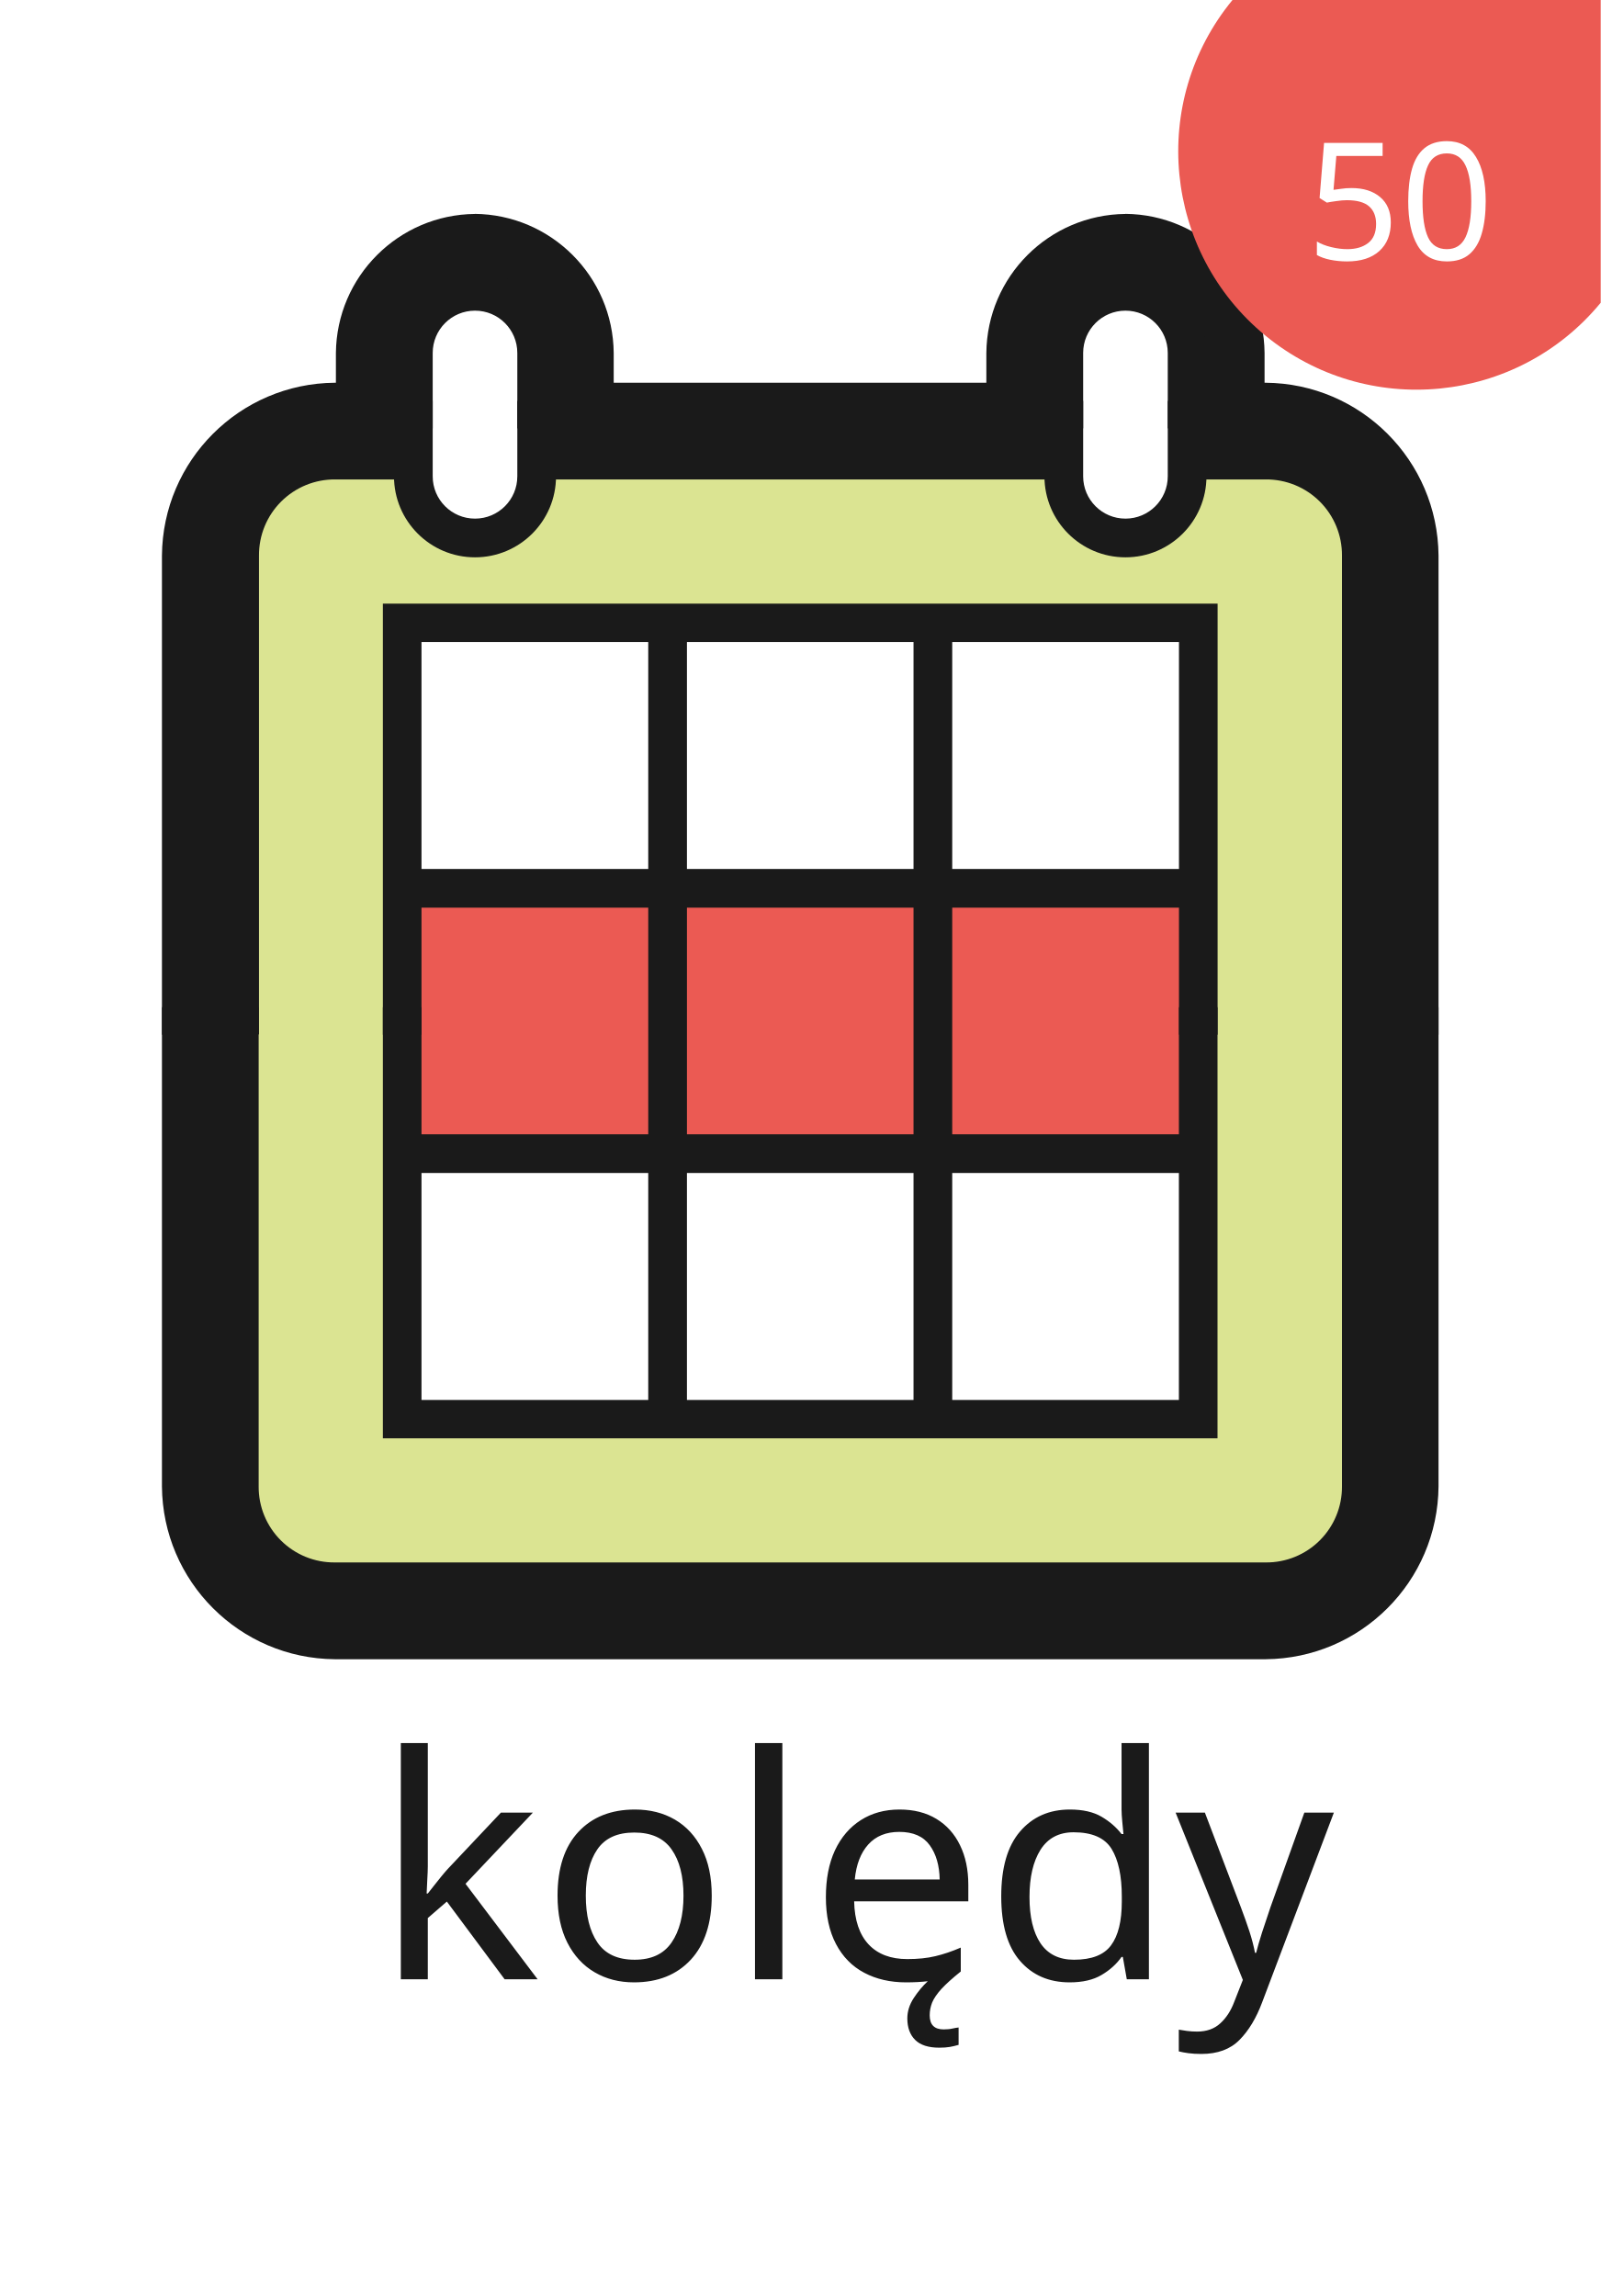
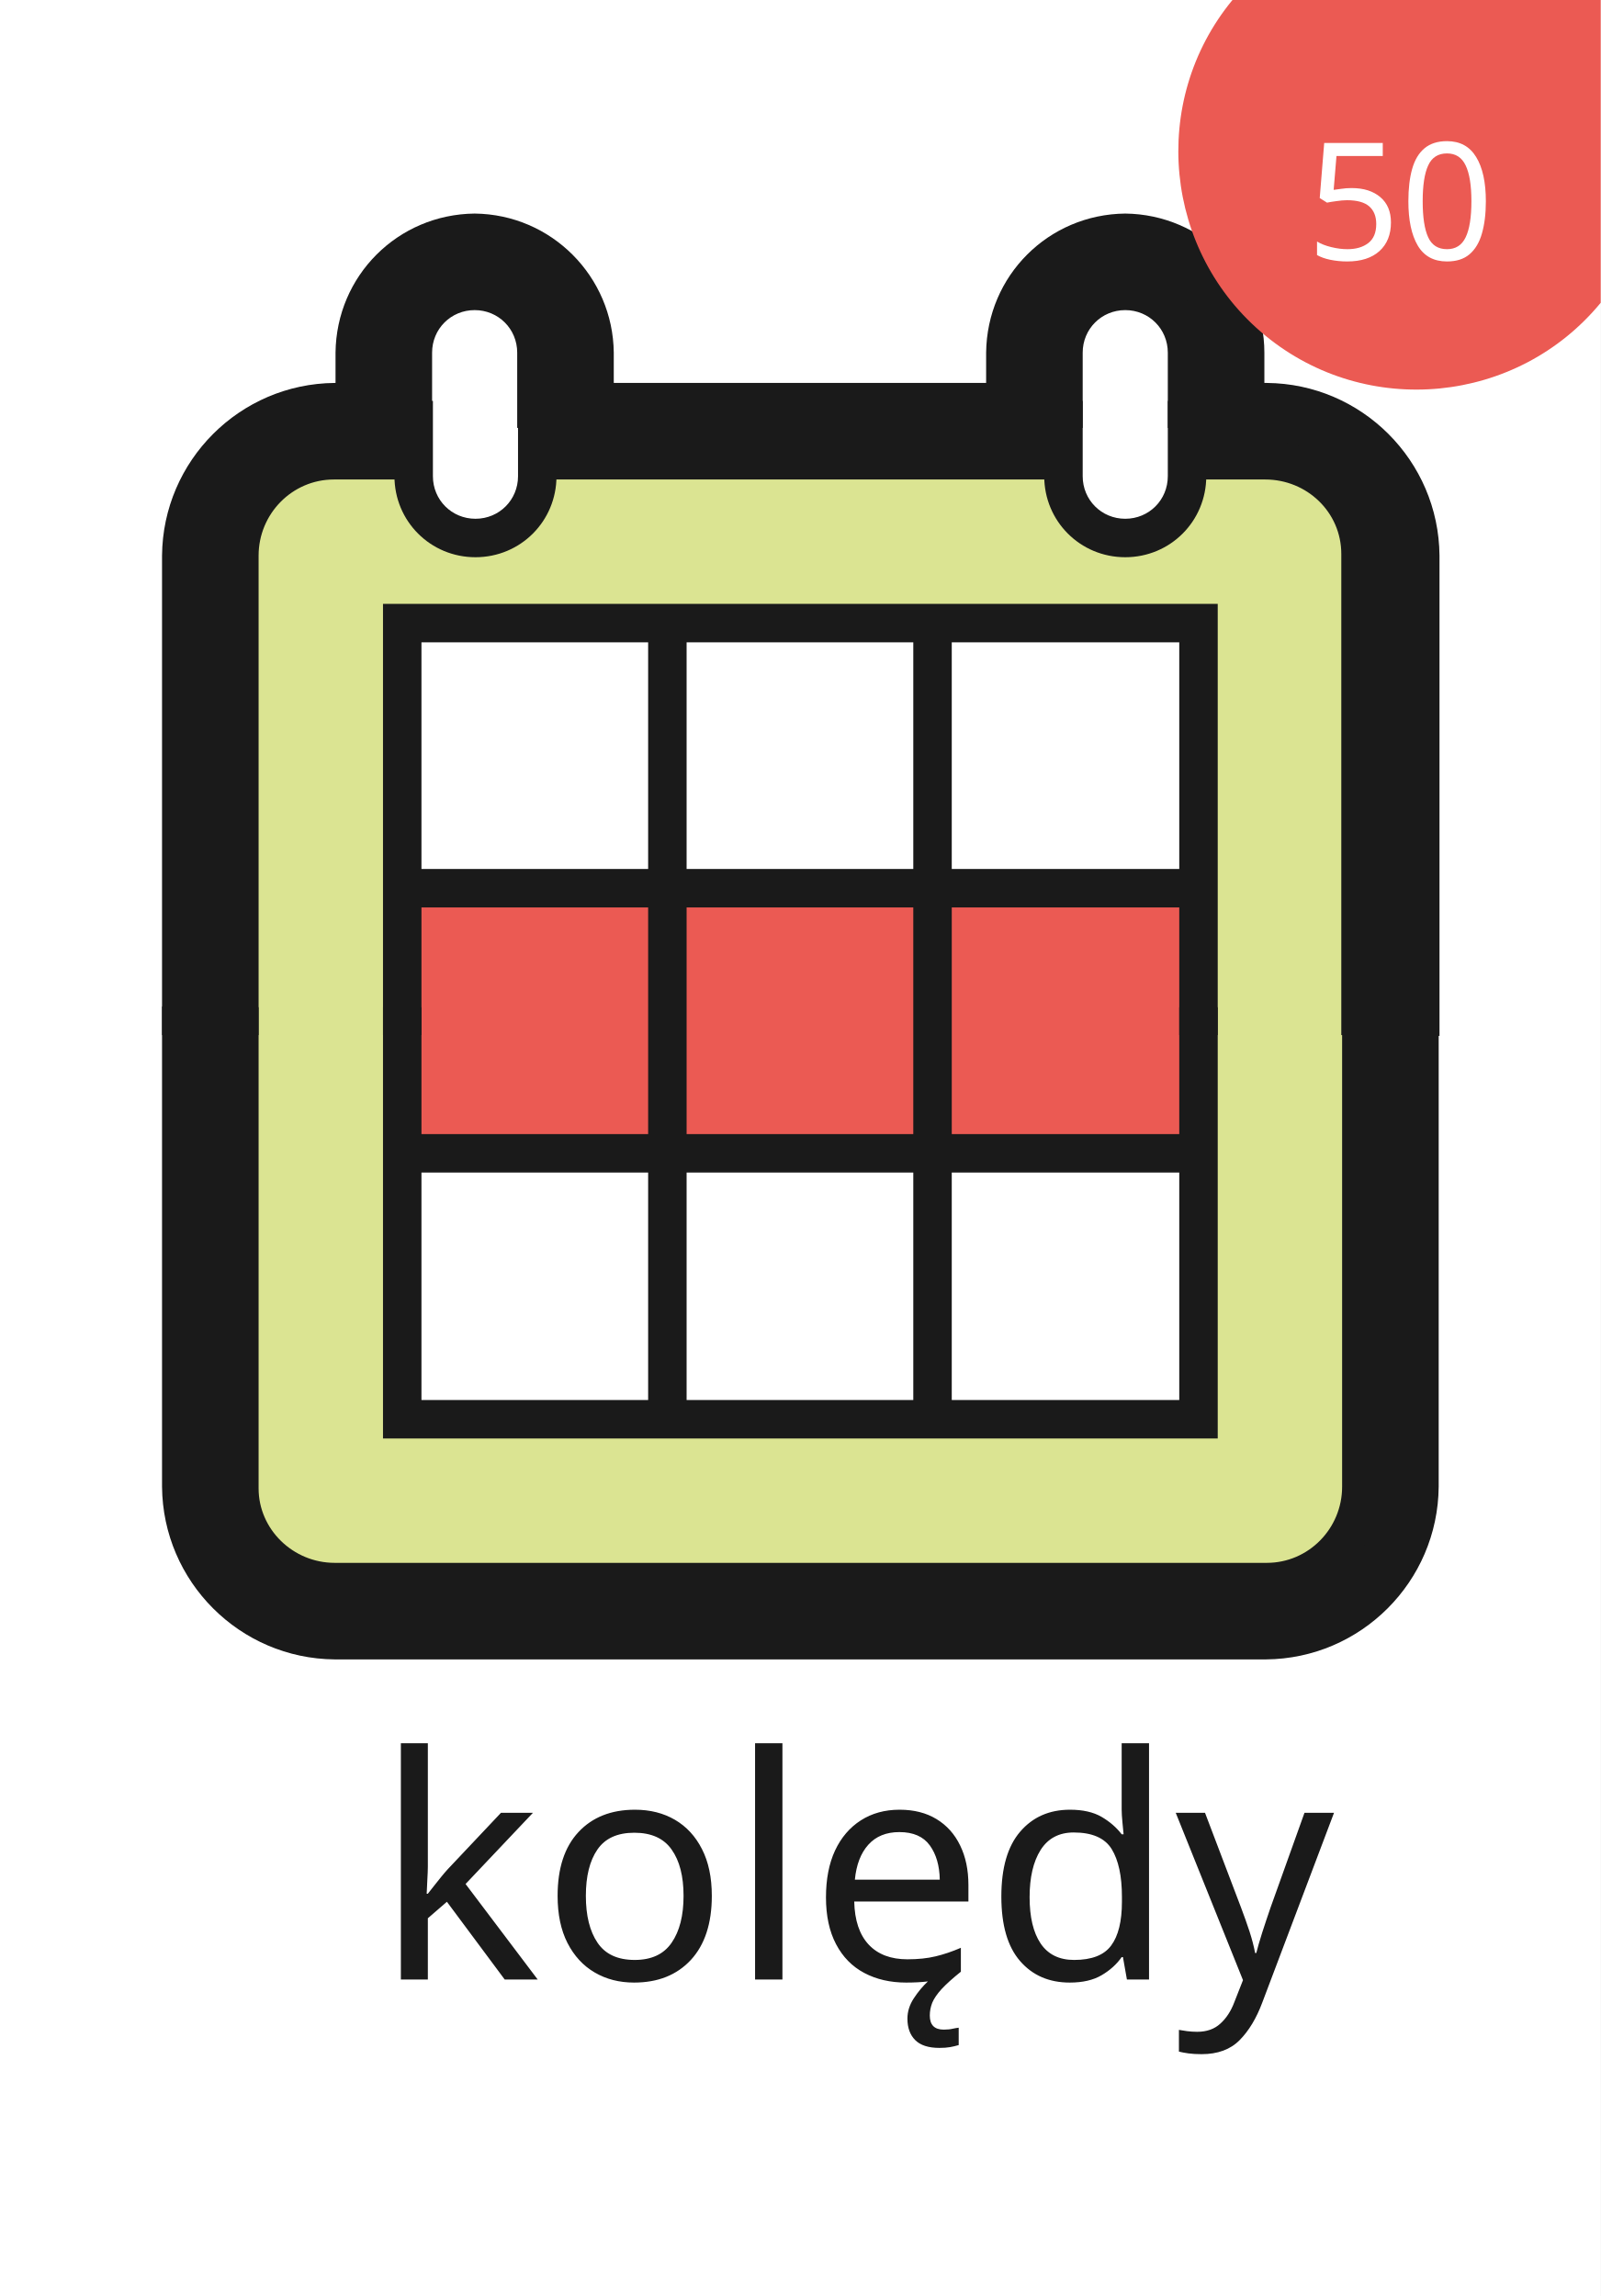
- <svg xmlns="http://www.w3.org/2000/svg" id="Слой_1" data-name="Слой 1" viewBox="0 0 195.59 280.63">
-   <defs>
-     <style>.cls-1,.cls-6{fill:#fff;}.cls-2{font-size:38px;}.cls-2,.cls-3{fill:#1a1a1a;}.cls-2,.cls-6{font-family:Impact;}.cls-4{fill:#dbe492;}.cls-5{fill:#eb5a53;}.cls-6{font-size:20px;}</style>
-   </defs>
-   <rect class="cls-1" x="-15.45" y="-1.13" width="493.56" height="290.47" />
-   <text class="cls-2" transform="translate(45.75 241.92)">kolędy</text>
-   <path class="cls-3" d="M41.06,49v9.22a17,17,0,0,0,34,0V49Zm0,0" />
-   <path class="cls-3" d="M120.55,49v9.22a17,17,0,0,0,34,0V49Zm0,0" />
-   <path class="cls-3" d="M58.05,26.15a17.16,17.16,0,0,0-17,17v9.22H75V43.14a17.16,17.16,0,0,0-17-17Zm0,0" />
-   <path class="cls-3" d="M137.54,26.15a17.16,17.16,0,0,0-17,17v9.22h34V43.14a17.16,17.16,0,0,0-17-17Zm0,0" />
-   <path class="cls-3" d="M19.79,123.11v58.56A21.3,21.3,0,0,0,40.92,202.8H154.67a21.3,21.3,0,0,0,21.13-21.13V123.11H156.89v58.56a2,2,0,0,1-2.22,2.21H40.92a2,2,0,0,1-2.22-2.21V123.11Zm0,0" />
-   <path class="cls-3" d="M40.92,46.78A21.3,21.3,0,0,0,19.79,67.91v58.56H38.7V67.91a2,2,0,0,1,2.22-2.22H154.67a2,2,0,0,1,2.22,2.22v58.56H175.8V67.91a21.3,21.3,0,0,0-21.13-21.13Zm0,0" />
-   <path class="cls-4" d="M40.92,56.24H154.67a11.65,11.65,0,0,1,11.68,11.67V181.67a11.65,11.65,0,0,1-11.68,11.67H40.92a11.65,11.65,0,0,1-11.68-11.67V67.91A11.65,11.65,0,0,1,40.92,56.24Zm0,0" />
-   <rect class="cls-1" x="49.15" y="76.14" width="97.29" height="32.67" />
-   <rect class="cls-5" x="49.15" y="109.74" width="97.29" height="32.67" />
-   <rect class="cls-1" x="49.15" y="140.88" width="97.29" height="32.67" />
-   <path class="cls-3" d="M26.88,123.11v58.56a14.06,14.06,0,0,0,14,14H154.67a14.06,14.06,0,0,0,14-14V123.11H164v58.56a9.23,9.23,0,0,1-9.31,9.3H40.92a9.23,9.23,0,0,1-9.31-9.3V123.11Zm0,0" />
-   <path class="cls-3" d="M46.79,123.11V175.8h102V123.11h-4.72v48H51.51v-48Zm0,0" />
-   <path class="cls-3" d="M40.92,53.87a14.06,14.06,0,0,0-14,14v58.56h4.73V67.91a9.24,9.24,0,0,1,9.31-9.31H154.67A9.24,9.24,0,0,1,164,67.91v58.56h4.73V67.91a14.06,14.06,0,0,0-14-14Zm0,0" />
-   <rect class="cls-3" x="111.64" y="76.14" width="4.73" height="97.29" />
-   <rect class="cls-3" x="79.22" y="76.14" width="4.73" height="97.29" />
-   <rect class="cls-3" x="49.15" y="138.64" width="97.29" height="4.73" />
-   <rect class="cls-3" x="49.15" y="106.21" width="97.29" height="4.73" />
-   <path class="cls-3" d="M46.79,73.78v52.69h4.72v-48h92.57v48h4.72V73.78Zm0,0" />
-   <path class="cls-1" d="M58.05,35.61a7.52,7.52,0,0,1,7.54,7.53V58.22a7.54,7.54,0,0,1-15.08,0V43.14a7.52,7.52,0,0,1,7.54-7.53Zm0,0" />
-   <path class="cls-3" d="M48.15,49v9.22a9.9,9.9,0,0,0,19.8,0V49H63.22v9.22a5.17,5.17,0,0,1-10.34,0V49Zm0,0" />
-   <path class="cls-1" d="M137.54,35.61a7.52,7.52,0,0,1,7.54,7.53V58.22a7.54,7.54,0,0,1-15.08,0V43.14a7.52,7.52,0,0,1,7.54-7.53Zm0,0" />
-   <path class="cls-3" d="M127.64,49v9.22a9.9,9.9,0,0,0,19.8,0V49h-4.73v9.22a5.17,5.17,0,0,1-10.34,0V49Zm0,0" />
-   <path class="cls-3" d="M58.05,33.24a9.94,9.94,0,0,0-9.9,9.9v9.22h4.73V43.14a5.17,5.17,0,1,1,10.34,0v9.22H68V43.14a9.93,9.93,0,0,0-9.9-9.9Zm0,0" />
-   <path class="cls-3" d="M137.54,33.24a9.93,9.93,0,0,0-9.9,9.9v9.22h4.73V43.14a5.17,5.17,0,0,1,10.34,0v9.22h4.73V43.14a9.94,9.94,0,0,0-9.9-9.9Zm0,0" />
-   <path class="cls-5" d="M150.62,0l29,0h16l0,16c0,7,0,14,0,21A29.09,29.09,0,0,1,150.62,0Z" />
-   <text class="cls-6" transform="translate(159.67 31.75)">50</text>
+ <svg xmlns="http://www.w3.org/2000/svg" xmlns:xlink="http://www.w3.org/1999/xlink" version="1.1" id="Слой_1" x="0px" y="0px" viewBox="0 0 195.6 280.6" style="enable-background:new 0 0 195.6 280.6;" xml:space="preserve">
+   <style type="text/css">
+ 	.st0{clip-path:url(#SVGID_00000176018950596600890570000001249403527300861112_);fill:#FFFFFF;}
+ 	.st1{clip-path:url(#SVGID_00000176018950596600890570000001249403527300861112_);enable-background:new    ;}
+ 	.st2{fill:#1A1A1A;}
+ 	.st3{font-family:'Impact';}
+ 	.st4{font-size:38px;}
+ 	.st5{clip-path:url(#SVGID_00000176018950596600890570000001249403527300861112_);fill:#1A1A1A;}
+ 	.st6{clip-path:url(#SVGID_00000176018950596600890570000001249403527300861112_);fill:#DBE492;}
+ 	.st7{clip-path:url(#SVGID_00000176018950596600890570000001249403527300861112_);fill:#EB5A53;}
+ 	.st8{fill:#FFFFFF;}
+ 	.st9{font-size:20px;}
+ </style>
+   <g>
+     <defs>
+       <rect id="SVGID_1_" x="0" y="0" width="195.6" height="280.6" />
+     </defs>
+     <clipPath id="SVGID_00000083056305918812352760000009129484350997542800_">
+       <use xlink:href="#SVGID_1_" style="overflow:visible;" />
+     </clipPath>
+     <rect x="-15.4" y="-1.1" style="clip-path:url(#SVGID_00000083056305918812352760000009129484350997542800_);fill:#FFFFFF;" width="493.6" height="290.5" />
+     <g style="clip-path:url(#SVGID_00000083056305918812352760000009129484350997542800_);enable-background:new    ;">
+       <text transform="matrix(1 0 0 1 45.75 241.92)" class="st2 st3 st4">kolędy</text>
+     </g>
+     <path style="clip-path:url(#SVGID_00000083056305918812352760000009129484350997542800_);fill:#1A1A1A;" d="M41.1,49v9.2   c0,9.4,7.6,17,17,17c9.4,0,17-7.6,17-17V49H41.1z" />
+     <path style="clip-path:url(#SVGID_00000083056305918812352760000009129484350997542800_);fill:#1A1A1A;" d="M120.6,49v9.2   c0,9.4,7.6,17,17,17s17-7.6,17-17V49H120.6z" />
+     <path style="clip-path:url(#SVGID_00000083056305918812352760000009129484350997542800_);fill:#1A1A1A;" d="M58,26.1   c-9.4,0.1-16.9,7.6-17,17v9.2h34v-9.2C74.9,33.8,67.4,26.2,58,26.1L58,26.1z" />
+     <path style="clip-path:url(#SVGID_00000083056305918812352760000009129484350997542800_);fill:#1A1A1A;" d="M137.5,26.1   c-9.4,0.1-16.9,7.6-17,17v9.2h34v-9.2C154.5,33.8,146.9,26.2,137.5,26.1L137.5,26.1z" />
+     <path style="clip-path:url(#SVGID_00000083056305918812352760000009129484350997542800_);fill:#1A1A1A;" d="M19.8,123.1v58.6   c0.1,11.6,9.5,21,21.1,21.1h113.8c11.6-0.1,21-9.5,21.1-21.1v-58.6h-18.9v58.6c0.1,1.1-0.7,2.1-1.8,2.2c-0.2,0-0.3,0-0.5,0H40.9   c-1.1,0.1-2.1-0.7-2.2-1.8c0-0.2,0-0.3,0-0.5v-58.6H19.8z" />
+     <path style="clip-path:url(#SVGID_00000083056305918812352760000009129484350997542800_);fill:#1A1A1A;" d="M40.9,46.8   c-11.6,0.1-21,9.5-21.1,21.1v58.6h18.9V67.9c-0.1-1.1,0.7-2.1,1.8-2.2c0.2,0,0.3,0,0.5,0h113.8c1.1-0.1,2.1,0.7,2.2,1.8   c0,0.2,0,0.3,0,0.5v58.6h18.9V67.9c-0.1-11.6-9.5-21-21.1-21.1L40.9,46.8z" />
+     <path style="clip-path:url(#SVGID_00000083056305918812352760000009129484350997542800_);fill:#DBE492;" d="M40.9,56.2h113.8   c6.4,0,11.7,5.2,11.7,11.6c0,0,0,0,0,0.1v113.8c0,6.4-5.2,11.7-11.6,11.7c0,0,0,0-0.1,0H40.9c-6.4,0-11.7-5.2-11.7-11.6   c0,0,0,0,0-0.1V67.9C29.2,61.5,34.4,56.3,40.9,56.2C40.9,56.2,40.9,56.2,40.9,56.2z" />
+     <rect x="49.2" y="76.1" style="clip-path:url(#SVGID_00000083056305918812352760000009129484350997542800_);fill:#FFFFFF;" width="97.3" height="32.7" />
+     <rect x="49.2" y="109.7" style="clip-path:url(#SVGID_00000083056305918812352760000009129484350997542800_);fill:#EB5A53;" width="97.3" height="32.7" />
+     <rect x="49.2" y="140.9" style="clip-path:url(#SVGID_00000083056305918812352760000009129484350997542800_);fill:#FFFFFF;" width="97.3" height="32.7" />
+     <path style="clip-path:url(#SVGID_00000083056305918812352760000009129484350997542800_);fill:#1A1A1A;" d="M26.9,123.1v58.6   c0,7.7,6.3,14,14,14h113.8c7.7,0,14-6.3,14-14v-58.6H164v58.6c0,5.1-4.1,9.3-9.2,9.3c-0.1,0-0.1,0-0.2,0H40.9   c-5.1,0-9.3-4.1-9.3-9.1c0-0.1,0-0.1,0-0.2v-58.6H26.9z" />
+     <path style="clip-path:url(#SVGID_00000083056305918812352760000009129484350997542800_);fill:#1A1A1A;" d="M46.8,123.1v52.7h102   v-52.7h-4.7v48H51.5v-48H46.8z" />
+     <path style="clip-path:url(#SVGID_00000083056305918812352760000009129484350997542800_);fill:#1A1A1A;" d="M40.9,53.9   c-7.7,0-14,6.3-14,14v58.6h4.7V67.9c0-5.1,4.1-9.3,9.2-9.3c0,0,0.1,0,0.1,0h113.7c5.1,0,9.3,4,9.3,9.1c0,0.1,0,0.1,0,0.2v58.6h4.7   V67.9c0-7.7-6.3-14-14-14L40.9,53.9z" />
+     <rect x="111.6" y="76.1" style="clip-path:url(#SVGID_00000083056305918812352760000009129484350997542800_);fill:#1A1A1A;" width="4.7" height="97.3" />
+     <rect x="79.2" y="76.1" style="clip-path:url(#SVGID_00000083056305918812352760000009129484350997542800_);fill:#1A1A1A;" width="4.7" height="97.3" />
+     <rect x="49.2" y="138.6" style="clip-path:url(#SVGID_00000083056305918812352760000009129484350997542800_);fill:#1A1A1A;" width="97.3" height="4.7" />
+     <rect x="49.2" y="106.2" style="clip-path:url(#SVGID_00000083056305918812352760000009129484350997542800_);fill:#1A1A1A;" width="97.3" height="4.7" />
+     <path style="clip-path:url(#SVGID_00000083056305918812352760000009129484350997542800_);fill:#1A1A1A;" d="M46.8,73.8v52.7h4.7   v-48h92.6v48h4.7V73.8H46.8z" />
+     <path style="clip-path:url(#SVGID_00000083056305918812352760000009129484350997542800_);fill:#FFFFFF;" d="M58,35.6   c4.2,0,7.5,3.3,7.5,7.5c0,0,0,0,0,0v15.1c0,4.2-3.4,7.5-7.5,7.5s-7.5-3.4-7.5-7.5V43.1C50.5,39,53.9,35.6,58,35.6   C58,35.6,58,35.6,58,35.6z" />
+     <path style="clip-path:url(#SVGID_00000083056305918812352760000009129484350997542800_);fill:#1A1A1A;" d="M48.2,49v9.2   c0,5.5,4.4,9.9,9.9,9.9c5.5,0,9.9-4.4,9.9-9.9V49h-4.7v9.2c0,2.9-2.3,5.2-5.2,5.2c-2.9,0-5.2-2.3-5.2-5.2V49H48.2z" />
+     <path style="clip-path:url(#SVGID_00000083056305918812352760000009129484350997542800_);fill:#FFFFFF;" d="M137.5,35.6   c4.2,0,7.5,3.3,7.5,7.5c0,0,0,0,0,0v15.1c0,4.2-3.4,7.5-7.5,7.5c-4.2,0-7.5-3.4-7.5-7.5V43.1C130,39,133.4,35.6,137.5,35.6   C137.5,35.6,137.5,35.6,137.5,35.6L137.5,35.6z" />
+     <path style="clip-path:url(#SVGID_00000083056305918812352760000009129484350997542800_);fill:#1A1A1A;" d="M127.6,49v9.2   c0,5.5,4.4,9.9,9.9,9.9c5.5,0,9.9-4.4,9.9-9.9V49h-4.7v9.2c0,2.9-2.3,5.2-5.2,5.2c-2.9,0-5.2-2.3-5.2-5.2V49H127.6z" />
+     <path style="clip-path:url(#SVGID_00000083056305918812352760000009129484350997542800_);fill:#1A1A1A;" d="M58,33.2   c-5.5,0-9.9,4.4-9.9,9.9v9.2h4.7v-9.2c0-2.9,2.3-5.2,5.2-5.2c2.9,0,5.2,2.3,5.2,5.2c0,0,0,0,0,0v9.2H68v-9.2   C68,37.7,63.6,33.3,58,33.2L58,33.2z" />
+     <path style="clip-path:url(#SVGID_00000083056305918812352760000009129484350997542800_);fill:#1A1A1A;" d="M137.5,33.2   c-5.5,0-9.9,4.4-9.9,9.9v9.2h4.7v-9.2c0-2.9,2.3-5.2,5.2-5.2c2.9,0,5.2,2.3,5.2,5.2v9.2h4.7v-9.2C147.4,37.7,143,33.3,137.5,33.2z" />
+     <path style="clip-path:url(#SVGID_00000083056305918812352760000009129484350997542800_);fill:#EB5A53;" d="M150.6,0h29h16v16   c0,7,0,14,0,21c-10.2,12.4-28.6,14.2-41,4S140.4,12.4,150.6,0z" />
+     <g style="clip-path:url(#SVGID_00000083056305918812352760000009129484350997542800_);enable-background:new    ;">
+       <text transform="matrix(1 0 0 1 159.67 31.75)" class="st8 st3 st9">50</text>
+     </g>
+   </g>
</svg>
